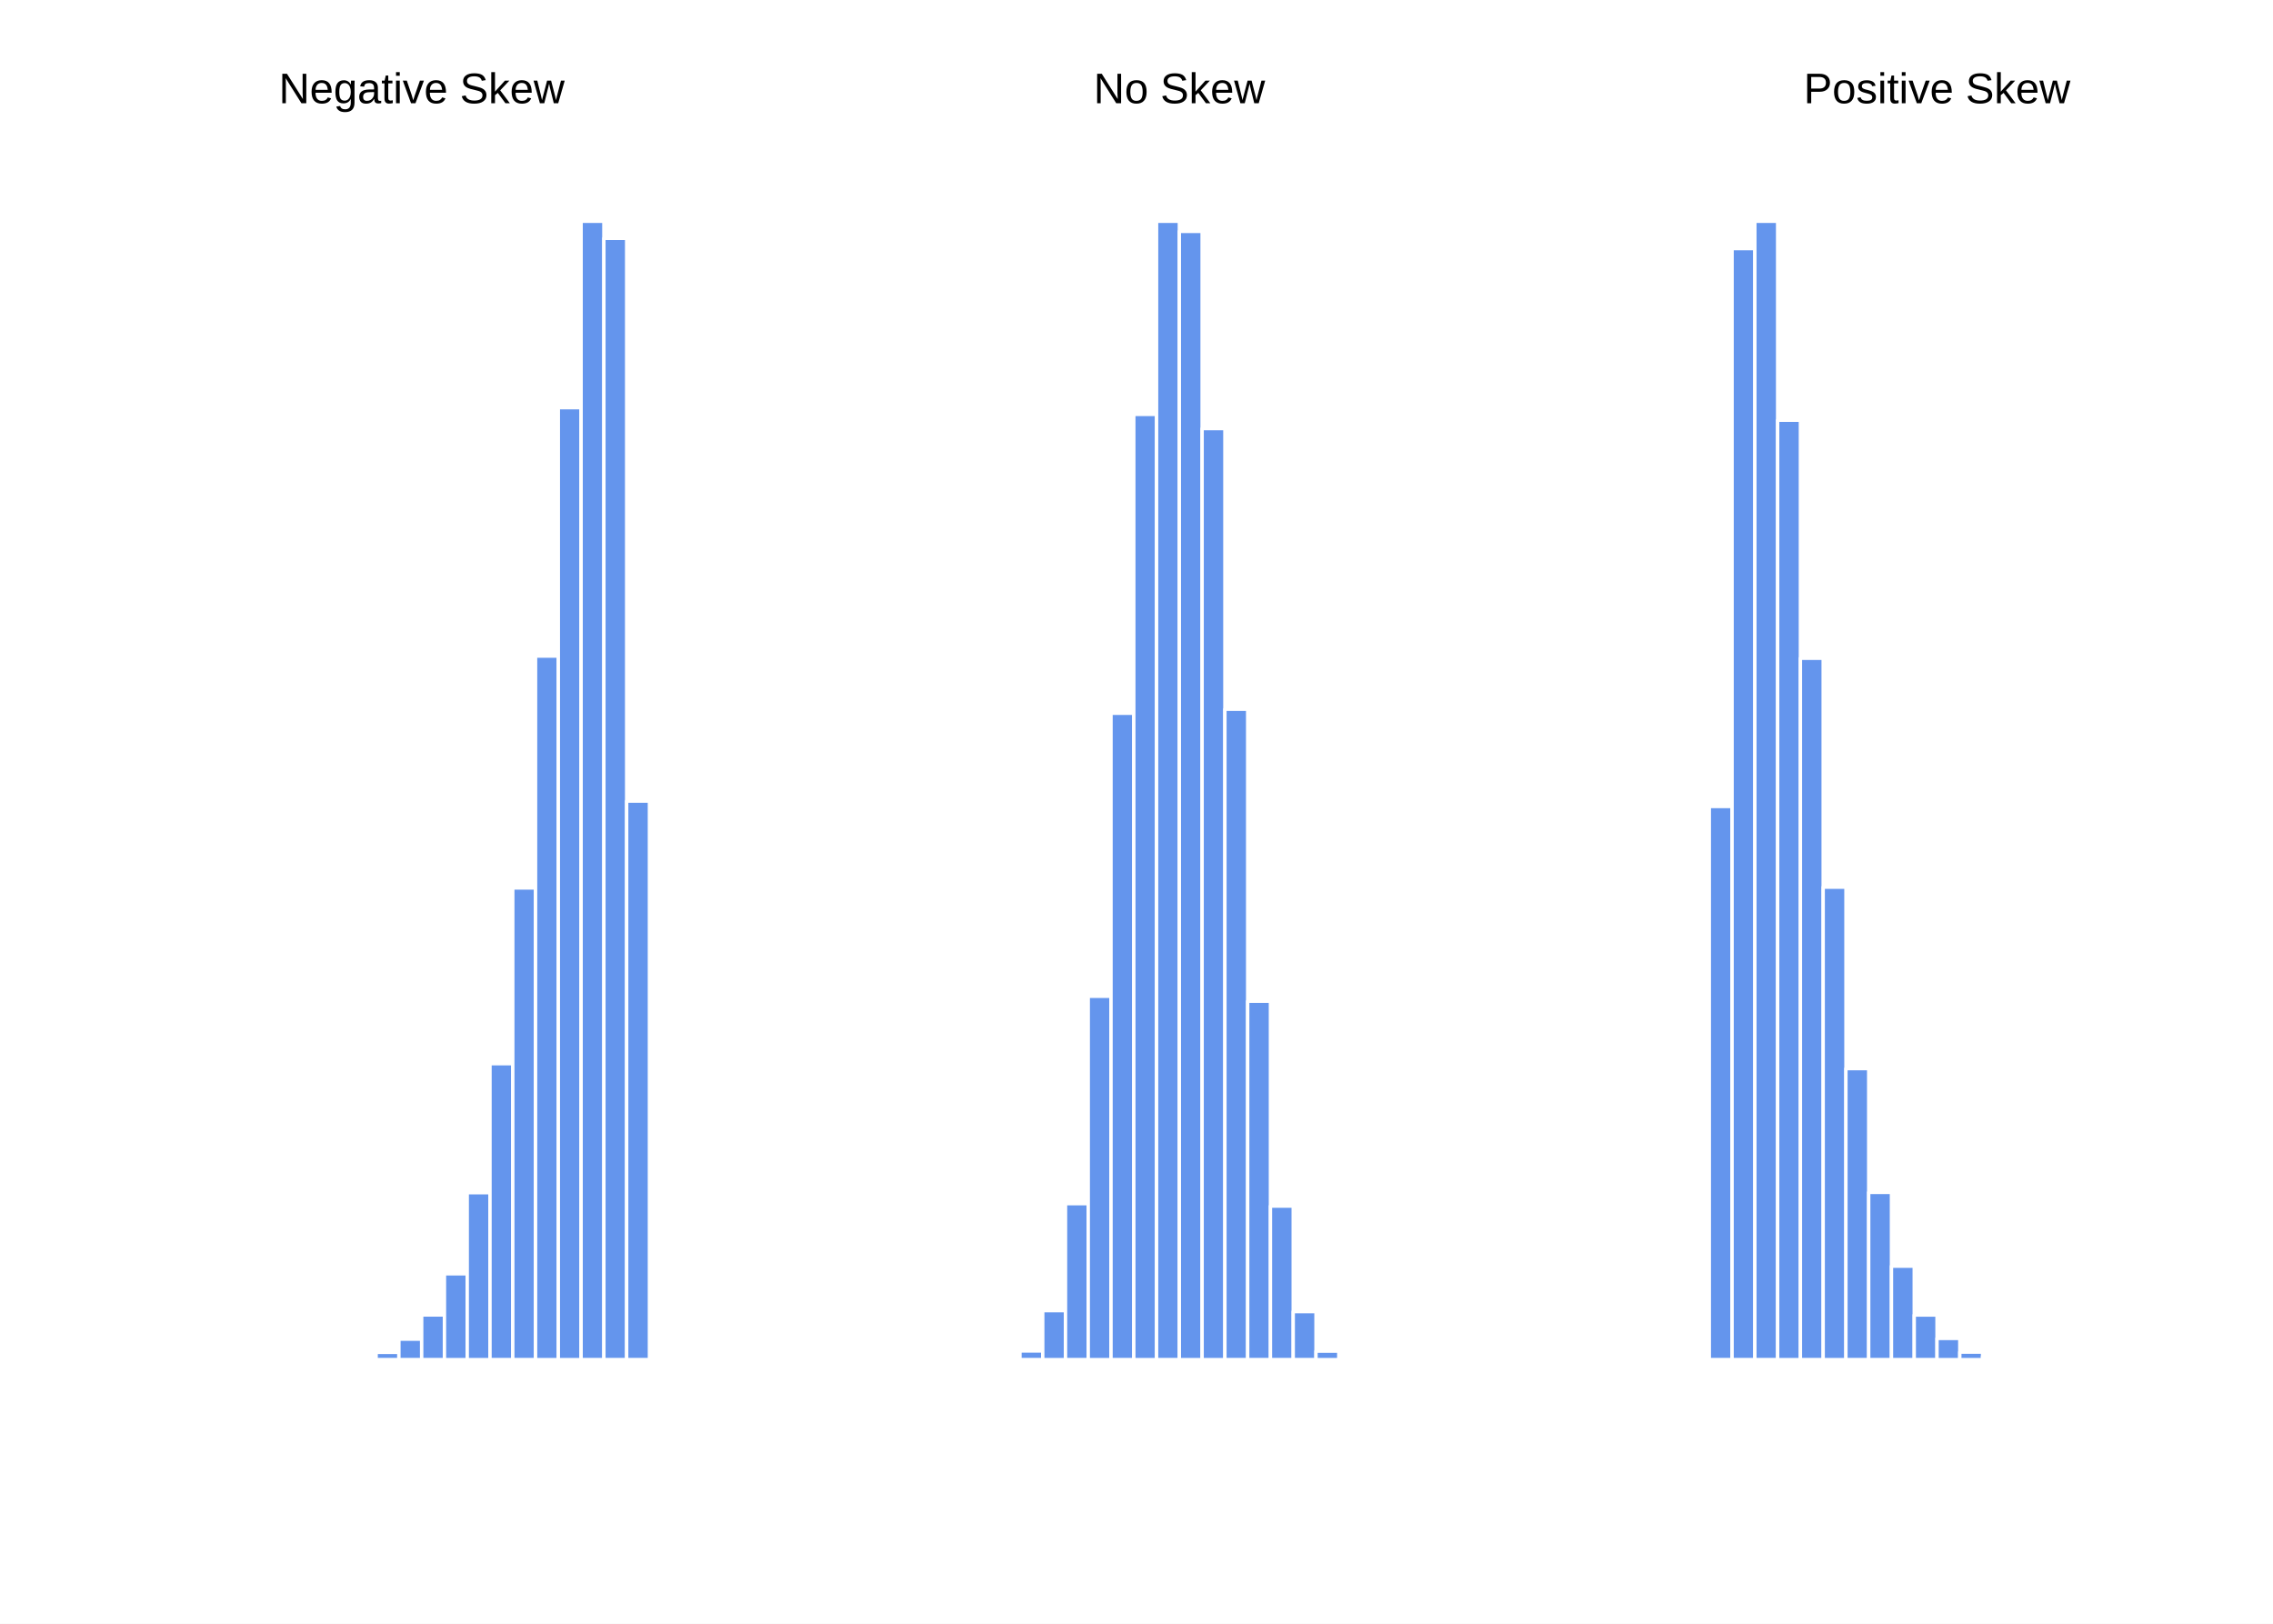
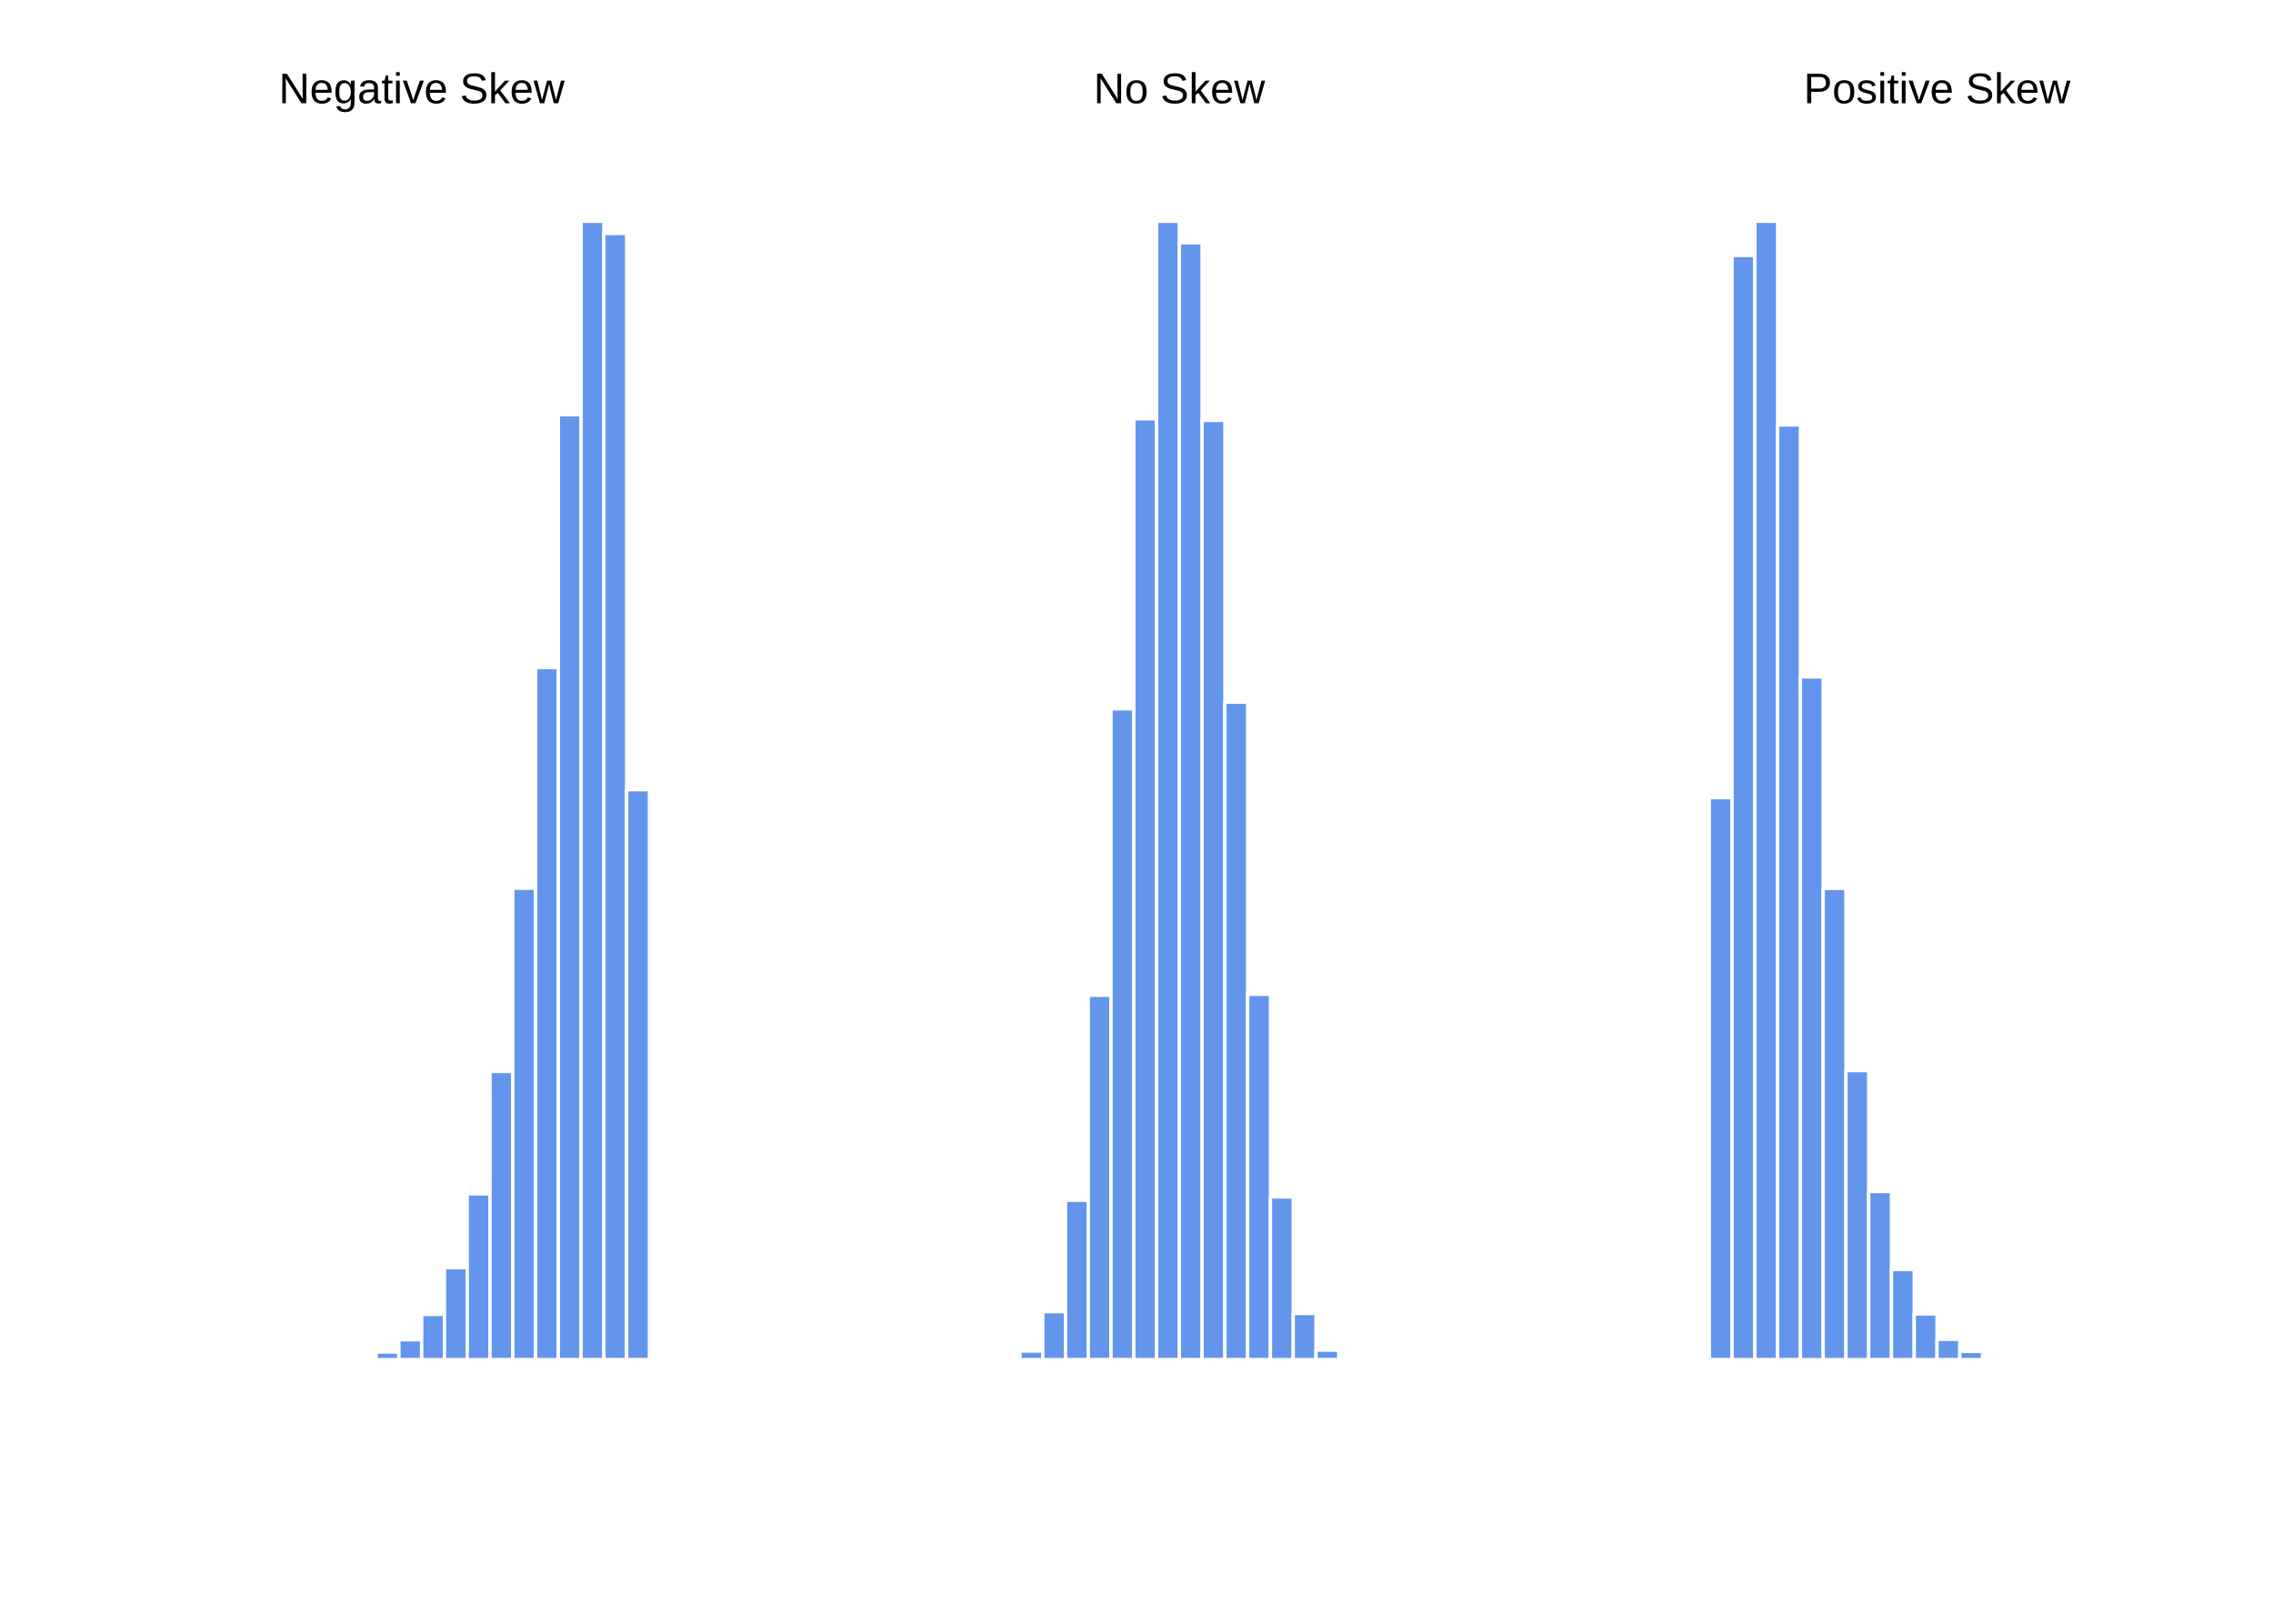
<svg xmlns="http://www.w3.org/2000/svg" class="svglite" width="504.00pt" height="360.00pt" viewBox="0 0 504.00 360.00">
  <defs>
    <style type="text/css">
    .svglite line, .svglite polyline, .svglite polygon, .svglite path, .svglite rect, .svglite circle {
      fill: none;
      stroke: #000000;
      stroke-linecap: round;
      stroke-linejoin: round;
      stroke-miterlimit: 10.00;
    }
    .svglite text {
      white-space: pre;
    }
  </style>
  </defs>
  <rect width="100%" height="100%" style="stroke: none; fill: #FFFFFF;" />
  <defs>
    <clipPath id="cpMC4wMHw1MDQuMDB8MC4wMHwzNjAuMDA=">
      <rect x="0.00" y="0.00" width="504.00" height="360.00" />
    </clipPath>
  </defs>
  <g clip-path="url(#cpMC4wMHw1MDQuMDB8MC4wMHwzNjAuMDA=)">
</g>
  <defs>
    <clipPath id="cpMzguOTd8MTQ4LjA0fDM4Ljk3fDMxMS41Mw==">
      <rect x="38.97" y="38.97" width="109.08" height="272.56" />
    </clipPath>
  </defs>
  <g clip-path="url(#cpMzguOTd8MTQ4LjA0fDM4Ljk3fDMxMS41Mw==)">
</g>
  <defs>
    <clipPath id="cpMC4wMHwxNjguMDB8MC4wMHwzNjAuMDA=">
      <rect x="0.00" y="0.00" width="168.00" height="360.00" />
    </clipPath>
  </defs>
  <g clip-path="url(#cpMC4wMHwxNjguMDB8MC4wMHwzNjAuMDA=)">
    <text x="93.50" y="22.89" text-anchor="middle" style="font-size: 9.50px; font-family: &quot;Arial&quot;;" textLength="63.38px" lengthAdjust="spacingAndGlyphs">Negative Skew</text>
  </g>
  <g clip-path="url(#cpMzguOTd8MTQ4LjA0fDM4Ljk3fDMxMS41Mw==)">
    <rect x="43.01" y="301.43" width="5.05" height="0.00" style="stroke-width: 0.75; stroke: #FFFFFF; fill: #6495ED;" />
    <rect x="48.06" y="301.43" width="5.05" height="0.00" style="stroke-width: 0.75; stroke: #FFFFFF; fill: #6495ED;" />
    <rect x="53.11" y="301.43" width="5.05" height="0.00" style="stroke-width: 0.75; stroke: #FFFFFF; fill: #6495ED;" />
    <rect x="58.16" y="301.43" width="5.05" height="0.00" style="stroke-width: 0.75; stroke: #FFFFFF; fill: #6495ED;" />
-     <rect x="63.21" y="301.42" width="5.05" height="0.012" style="stroke-width: 0.75; stroke: #FFFFFF; fill: #6495ED;" />
+     <rect x="63.21" y="301.40" width="5.05" height="0.037" style="stroke-width: 0.75; stroke: #FFFFFF; fill: #6495ED;" />
    <rect x="68.26" y="301.37" width="5.05" height="0.062" style="stroke-width: 0.75; stroke: #FFFFFF; fill: #6495ED;" />
-     <rect x="73.30" y="301.27" width="5.05" height="0.16" style="stroke-width: 0.75; stroke: #FFFFFF; fill: #6495ED;" />
-     <rect x="78.35" y="300.92" width="5.05" height="0.52" style="stroke-width: 0.75; stroke: #FFFFFF; fill: #6495ED;" />
-     <rect x="83.40" y="299.84" width="5.05" height="1.59" style="stroke-width: 0.75; stroke: #FFFFFF; fill: #6495ED;" />
-     <rect x="88.45" y="296.90" width="5.05" height="4.53" style="stroke-width: 0.75; stroke: #FFFFFF; fill: #6495ED;" />
-     <rect x="93.50" y="291.54" width="5.05" height="9.89" style="stroke-width: 0.75; stroke: #FFFFFF; fill: #6495ED;" />
-     <rect x="98.55" y="282.42" width="5.05" height="19.02" style="stroke-width: 0.75; stroke: #FFFFFF; fill: #6495ED;" />
-     <rect x="103.60" y="264.43" width="5.05" height="37.01" style="stroke-width: 0.75; stroke: #FFFFFF; fill: #6495ED;" />
-     <rect x="108.65" y="235.83" width="5.05" height="65.60" style="stroke-width: 0.75; stroke: #FFFFFF; fill: #6495ED;" />
-     <rect x="113.70" y="196.87" width="5.05" height="104.56" style="stroke-width: 0.75; stroke: #FFFFFF; fill: #6495ED;" />
-     <rect x="118.75" y="145.46" width="5.05" height="155.98" style="stroke-width: 0.75; stroke: #FFFFFF; fill: #6495ED;" />
-     <rect x="123.80" y="90.38" width="5.05" height="211.06" style="stroke-width: 0.75; stroke: #FFFFFF; fill: #6495ED;" />
+     <rect x="73.30" y="301.26" width="5.05" height="0.17" style="stroke-width: 0.75; stroke: #FFFFFF; fill: #6495ED;" />
+     <rect x="78.35" y="300.72" width="5.05" height="0.72" style="stroke-width: 0.75; stroke: #FFFFFF; fill: #6495ED;" />
+     <rect x="83.40" y="299.76" width="5.05" height="1.68" style="stroke-width: 0.75; stroke: #FFFFFF; fill: #6495ED;" />
+     <rect x="88.45" y="297.04" width="5.05" height="4.39" style="stroke-width: 0.75; stroke: #FFFFFF; fill: #6495ED;" />
+     <rect x="93.50" y="291.42" width="5.05" height="10.02" style="stroke-width: 0.75; stroke: #FFFFFF; fill: #6495ED;" />
+     <rect x="98.55" y="281.04" width="5.05" height="20.40" style="stroke-width: 0.75; stroke: #FFFFFF; fill: #6495ED;" />
+     <rect x="103.60" y="264.69" width="5.05" height="36.75" style="stroke-width: 0.75; stroke: #FFFFFF; fill: #6495ED;" />
+     <rect x="108.65" y="237.55" width="5.05" height="63.88" style="stroke-width: 0.75; stroke: #FFFFFF; fill: #6495ED;" />
+     <rect x="113.70" y="196.92" width="5.05" height="104.51" style="stroke-width: 0.75; stroke: #FFFFFF; fill: #6495ED;" />
+     <rect x="118.75" y="148.00" width="5.05" height="153.44" style="stroke-width: 0.75; stroke: #FFFFFF; fill: #6495ED;" />
+     <rect x="123.80" y="91.96" width="5.05" height="209.47" style="stroke-width: 0.75; stroke: #FFFFFF; fill: #6495ED;" />
    <rect x="128.85" y="49.06" width="5.05" height="252.37" style="stroke-width: 0.75; stroke: #FFFFFF; fill: #6495ED;" />
-     <rect x="133.90" y="52.85" width="5.05" height="248.58" style="stroke-width: 0.75; stroke: #FFFFFF; fill: #6495ED;" />
-     <rect x="138.95" y="177.61" width="5.05" height="123.82" style="stroke-width: 0.75; stroke: #FFFFFF; fill: #6495ED;" />
+     <rect x="133.90" y="51.76" width="5.05" height="249.67" style="stroke-width: 0.75; stroke: #FFFFFF; fill: #6495ED;" />
+     <rect x="138.95" y="175.08" width="5.05" height="126.35" style="stroke-width: 0.75; stroke: #FFFFFF; fill: #6495ED;" />
  </g>
  <defs>
    <clipPath id="cpMjA2Ljk3fDMxNi4wNHwzOC45N3wzMTEuNTM=">
      <rect x="206.97" y="38.97" width="109.08" height="272.56" />
    </clipPath>
  </defs>
  <g clip-path="url(#cpMjA2Ljk3fDMxNi4wNHwzOC45N3wzMTEuNTM=)">
</g>
  <defs>
    <clipPath id="cpMTY4LjAwfDMzNi4wMHwwLjAwfDM2MC4wMA==">
      <rect x="168.00" y="0.00" width="168.00" height="360.00" />
    </clipPath>
  </defs>
  <g clip-path="url(#cpMTY4LjAwfDMzNi4wMHwwLjAwfDM2MC4wMA==)">
    <text x="261.50" y="22.89" text-anchor="middle" style="font-size: 9.50px; font-family: &quot;Arial&quot;;" textLength="38.02px" lengthAdjust="spacingAndGlyphs">No Skew</text>
  </g>
  <g clip-path="url(#cpMjA2Ljk3fDMxNi4wNHwzOC45N3wzMTEuNTM=)">
    <rect x="211.01" y="301.43" width="5.05" height="0.00" style="stroke-width: 0.75; stroke: #FFFFFF; fill: #6495ED;" />
    <rect x="216.06" y="301.43" width="5.05" height="0.00" style="stroke-width: 0.75; stroke: #FFFFFF; fill: #6495ED;" />
-     <rect x="221.11" y="301.19" width="5.05" height="0.25" style="stroke-width: 0.75; stroke: #FFFFFF; fill: #6495ED;" />
-     <rect x="226.16" y="299.52" width="5.05" height="1.91" style="stroke-width: 0.75; stroke: #FFFFFF; fill: #6495ED;" />
-     <rect x="231.21" y="290.59" width="5.05" height="10.85" style="stroke-width: 0.75; stroke: #FFFFFF; fill: #6495ED;" />
-     <rect x="236.26" y="266.87" width="5.05" height="34.56" style="stroke-width: 0.75; stroke: #FFFFFF; fill: #6495ED;" />
-     <rect x="241.30" y="220.89" width="5.05" height="80.55" style="stroke-width: 0.75; stroke: #FFFFFF; fill: #6495ED;" />
-     <rect x="246.35" y="158.14" width="5.05" height="143.29" style="stroke-width: 0.75; stroke: #FFFFFF; fill: #6495ED;" />
-     <rect x="251.40" y="91.88" width="5.05" height="209.56" style="stroke-width: 0.75; stroke: #FFFFFF; fill: #6495ED;" />
+     <rect x="221.11" y="301.16" width="5.05" height="0.28" style="stroke-width: 0.75; stroke: #FFFFFF; fill: #6495ED;" />
+     <rect x="226.16" y="299.54" width="5.05" height="1.89" style="stroke-width: 0.75; stroke: #FFFFFF; fill: #6495ED;" />
+     <rect x="231.21" y="290.80" width="5.05" height="10.64" style="stroke-width: 0.75; stroke: #FFFFFF; fill: #6495ED;" />
+     <rect x="236.26" y="266.10" width="5.05" height="35.33" style="stroke-width: 0.75; stroke: #FFFFFF; fill: #6495ED;" />
+     <rect x="241.30" y="220.66" width="5.05" height="80.77" style="stroke-width: 0.75; stroke: #FFFFFF; fill: #6495ED;" />
+     <rect x="246.35" y="157.15" width="5.05" height="144.28" style="stroke-width: 0.75; stroke: #FFFFFF; fill: #6495ED;" />
+     <rect x="251.40" y="92.85" width="5.05" height="208.59" style="stroke-width: 0.75; stroke: #FFFFFF; fill: #6495ED;" />
    <rect x="256.45" y="49.06" width="5.05" height="252.37" style="stroke-width: 0.75; stroke: #FFFFFF; fill: #6495ED;" />
-     <rect x="261.50" y="51.30" width="5.05" height="250.14" style="stroke-width: 0.75; stroke: #FFFFFF; fill: #6495ED;" />
-     <rect x="266.55" y="95.02" width="5.05" height="206.42" style="stroke-width: 0.75; stroke: #FFFFFF; fill: #6495ED;" />
-     <rect x="271.60" y="157.25" width="5.05" height="144.18" style="stroke-width: 0.75; stroke: #FFFFFF; fill: #6495ED;" />
-     <rect x="276.65" y="221.98" width="5.05" height="79.45" style="stroke-width: 0.75; stroke: #FFFFFF; fill: #6495ED;" />
-     <rect x="281.70" y="267.41" width="5.05" height="34.02" style="stroke-width: 0.75; stroke: #FFFFFF; fill: #6495ED;" />
-     <rect x="286.75" y="290.80" width="5.05" height="10.63" style="stroke-width: 0.75; stroke: #FFFFFF; fill: #6495ED;" />
-     <rect x="291.80" y="299.57" width="5.05" height="1.87" style="stroke-width: 0.75; stroke: #FFFFFF; fill: #6495ED;" />
-     <rect x="296.85" y="301.26" width="5.05" height="0.18" style="stroke-width: 0.75; stroke: #FFFFFF; fill: #6495ED;" />
+     <rect x="261.50" y="53.82" width="5.05" height="247.61" style="stroke-width: 0.75; stroke: #FFFFFF; fill: #6495ED;" />
+     <rect x="266.55" y="93.21" width="5.05" height="208.22" style="stroke-width: 0.75; stroke: #FFFFFF; fill: #6495ED;" />
+     <rect x="271.60" y="155.67" width="5.05" height="145.76" style="stroke-width: 0.75; stroke: #FFFFFF; fill: #6495ED;" />
+     <rect x="276.65" y="220.44" width="5.05" height="80.99" style="stroke-width: 0.75; stroke: #FFFFFF; fill: #6495ED;" />
+     <rect x="281.70" y="265.36" width="5.05" height="36.08" style="stroke-width: 0.75; stroke: #FFFFFF; fill: #6495ED;" />
+     <rect x="286.75" y="291.21" width="5.05" height="10.23" style="stroke-width: 0.75; stroke: #FFFFFF; fill: #6495ED;" />
+     <rect x="291.80" y="299.32" width="5.05" height="2.11" style="stroke-width: 0.75; stroke: #FFFFFF; fill: #6495ED;" />
+     <rect x="296.85" y="301.19" width="5.05" height="0.25" style="stroke-width: 0.75; stroke: #FFFFFF; fill: #6495ED;" />
    <rect x="301.90" y="301.43" width="5.05" height="0.00" style="stroke-width: 0.75; stroke: #FFFFFF; fill: #6495ED;" />
    <rect x="306.95" y="301.43" width="5.05" height="0.00" style="stroke-width: 0.75; stroke: #FFFFFF; fill: #6495ED;" />
  </g>
  <defs>
    <clipPath id="cpMzc0Ljk3fDQ4NC4wNHwzOC45N3wzMTEuNTM=">
      <rect x="374.97" y="38.97" width="109.08" height="272.56" />
    </clipPath>
  </defs>
  <g clip-path="url(#cpMzc0Ljk3fDQ4NC4wNHwzOC45N3wzMTEuNTM=)">
</g>
  <defs>
    <clipPath id="cpMzM2LjAwfDUwNC4wMHwwLjAwfDM2MC4wMA==">
      <rect x="336.00" y="0.00" width="168.00" height="360.00" />
    </clipPath>
  </defs>
  <g clip-path="url(#cpMzM2LjAwfDUwNC4wMHwwLjAwfDM2MC4wMA==)">
    <text x="429.50" y="22.89" text-anchor="middle" style="font-size: 9.50px; font-family: &quot;Arial&quot;;" textLength="59.15px" lengthAdjust="spacingAndGlyphs">Positive Skew</text>
  </g>
  <g clip-path="url(#cpMzc0Ljk3fDQ4NC4wNHwzOC45N3wzMTEuNTM=)">
-     <rect x="379.01" y="178.81" width="5.05" height="122.62" style="stroke-width: 0.75; stroke: #FFFFFF; fill: #6495ED;" />
-     <rect x="384.06" y="55.12" width="5.05" height="246.31" style="stroke-width: 0.75; stroke: #FFFFFF; fill: #6495ED;" />
+     <rect x="379.01" y="176.85" width="5.05" height="124.58" style="stroke-width: 0.75; stroke: #FFFFFF; fill: #6495ED;" />
+     <rect x="384.06" y="56.64" width="5.05" height="244.80" style="stroke-width: 0.75; stroke: #FFFFFF; fill: #6495ED;" />
    <rect x="389.11" y="49.06" width="5.05" height="252.37" style="stroke-width: 0.75; stroke: #FFFFFF; fill: #6495ED;" />
-     <rect x="394.16" y="93.17" width="5.05" height="208.27" style="stroke-width: 0.75; stroke: #FFFFFF; fill: #6495ED;" />
-     <rect x="399.21" y="145.94" width="5.05" height="155.49" style="stroke-width: 0.75; stroke: #FFFFFF; fill: #6495ED;" />
-     <rect x="404.26" y="196.69" width="5.05" height="104.75" style="stroke-width: 0.75; stroke: #FFFFFF; fill: #6495ED;" />
-     <rect x="409.30" y="236.92" width="5.05" height="64.51" style="stroke-width: 0.75; stroke: #FFFFFF; fill: #6495ED;" />
-     <rect x="414.35" y="264.37" width="5.05" height="37.06" style="stroke-width: 0.75; stroke: #FFFFFF; fill: #6495ED;" />
-     <rect x="419.40" y="280.72" width="5.05" height="20.71" style="stroke-width: 0.75; stroke: #FFFFFF; fill: #6495ED;" />
-     <rect x="424.45" y="291.55" width="5.05" height="9.88" style="stroke-width: 0.75; stroke: #FFFFFF; fill: #6495ED;" />
-     <rect x="429.50" y="296.74" width="5.05" height="4.70" style="stroke-width: 0.75; stroke: #FFFFFF; fill: #6495ED;" />
-     <rect x="434.55" y="299.78" width="5.05" height="1.66" style="stroke-width: 0.75; stroke: #FFFFFF; fill: #6495ED;" />
-     <rect x="439.60" y="300.73" width="5.05" height="0.70" style="stroke-width: 0.75; stroke: #FFFFFF; fill: #6495ED;" />
-     <rect x="444.65" y="301.32" width="5.05" height="0.11" style="stroke-width: 0.75; stroke: #FFFFFF; fill: #6495ED;" />
-     <rect x="449.70" y="301.36" width="5.05" height="0.074" style="stroke-width: 0.75; stroke: #FFFFFF; fill: #6495ED;" />
-     <rect x="454.75" y="301.39" width="5.05" height="0.049" style="stroke-width: 0.75; stroke: #FFFFFF; fill: #6495ED;" />
-     <rect x="459.80" y="301.42" width="5.05" height="0.012" style="stroke-width: 0.75; stroke: #FFFFFF; fill: #6495ED;" />
+     <rect x="394.16" y="94.22" width="5.05" height="207.21" style="stroke-width: 0.75; stroke: #FFFFFF; fill: #6495ED;" />
+     <rect x="399.21" y="150.07" width="5.05" height="151.37" style="stroke-width: 0.75; stroke: #FFFFFF; fill: #6495ED;" />
+     <rect x="404.26" y="196.97" width="5.05" height="104.47" style="stroke-width: 0.75; stroke: #FFFFFF; fill: #6495ED;" />
+     <rect x="409.30" y="237.36" width="5.05" height="64.08" style="stroke-width: 0.75; stroke: #FFFFFF; fill: #6495ED;" />
+     <rect x="414.35" y="264.16" width="5.05" height="37.27" style="stroke-width: 0.75; stroke: #FFFFFF; fill: #6495ED;" />
+     <rect x="419.40" y="281.43" width="5.05" height="20.01" style="stroke-width: 0.75; stroke: #FFFFFF; fill: #6495ED;" />
+     <rect x="424.45" y="291.32" width="5.05" height="10.12" style="stroke-width: 0.75; stroke: #FFFFFF; fill: #6495ED;" />
+     <rect x="429.50" y="296.94" width="5.05" height="4.49" style="stroke-width: 0.75; stroke: #FFFFFF; fill: #6495ED;" />
+     <rect x="434.55" y="299.60" width="5.05" height="1.84" style="stroke-width: 0.75; stroke: #FFFFFF; fill: #6495ED;" />
+     <rect x="439.60" y="300.68" width="5.05" height="0.76" style="stroke-width: 0.75; stroke: #FFFFFF; fill: #6495ED;" />
+     <rect x="444.65" y="301.26" width="5.05" height="0.17" style="stroke-width: 0.75; stroke: #FFFFFF; fill: #6495ED;" />
+     <rect x="449.70" y="301.41" width="5.05" height="0.024" style="stroke-width: 0.75; stroke: #FFFFFF; fill: #6495ED;" />
+     <rect x="454.75" y="301.42" width="5.05" height="0.012" style="stroke-width: 0.75; stroke: #FFFFFF; fill: #6495ED;" />
+     <rect x="459.80" y="301.43" width="5.05" height="0.00" style="stroke-width: 0.75; stroke: #FFFFFF; fill: #6495ED;" />
    <rect x="464.85" y="301.43" width="5.05" height="0.00" style="stroke-width: 0.75; stroke: #FFFFFF; fill: #6495ED;" />
    <rect x="469.90" y="301.43" width="5.05" height="0.00" style="stroke-width: 0.75; stroke: #FFFFFF; fill: #6495ED;" />
    <rect x="474.95" y="301.43" width="5.05" height="0.00" style="stroke-width: 0.75; stroke: #FFFFFF; fill: #6495ED;" />
  </g>
</svg>
